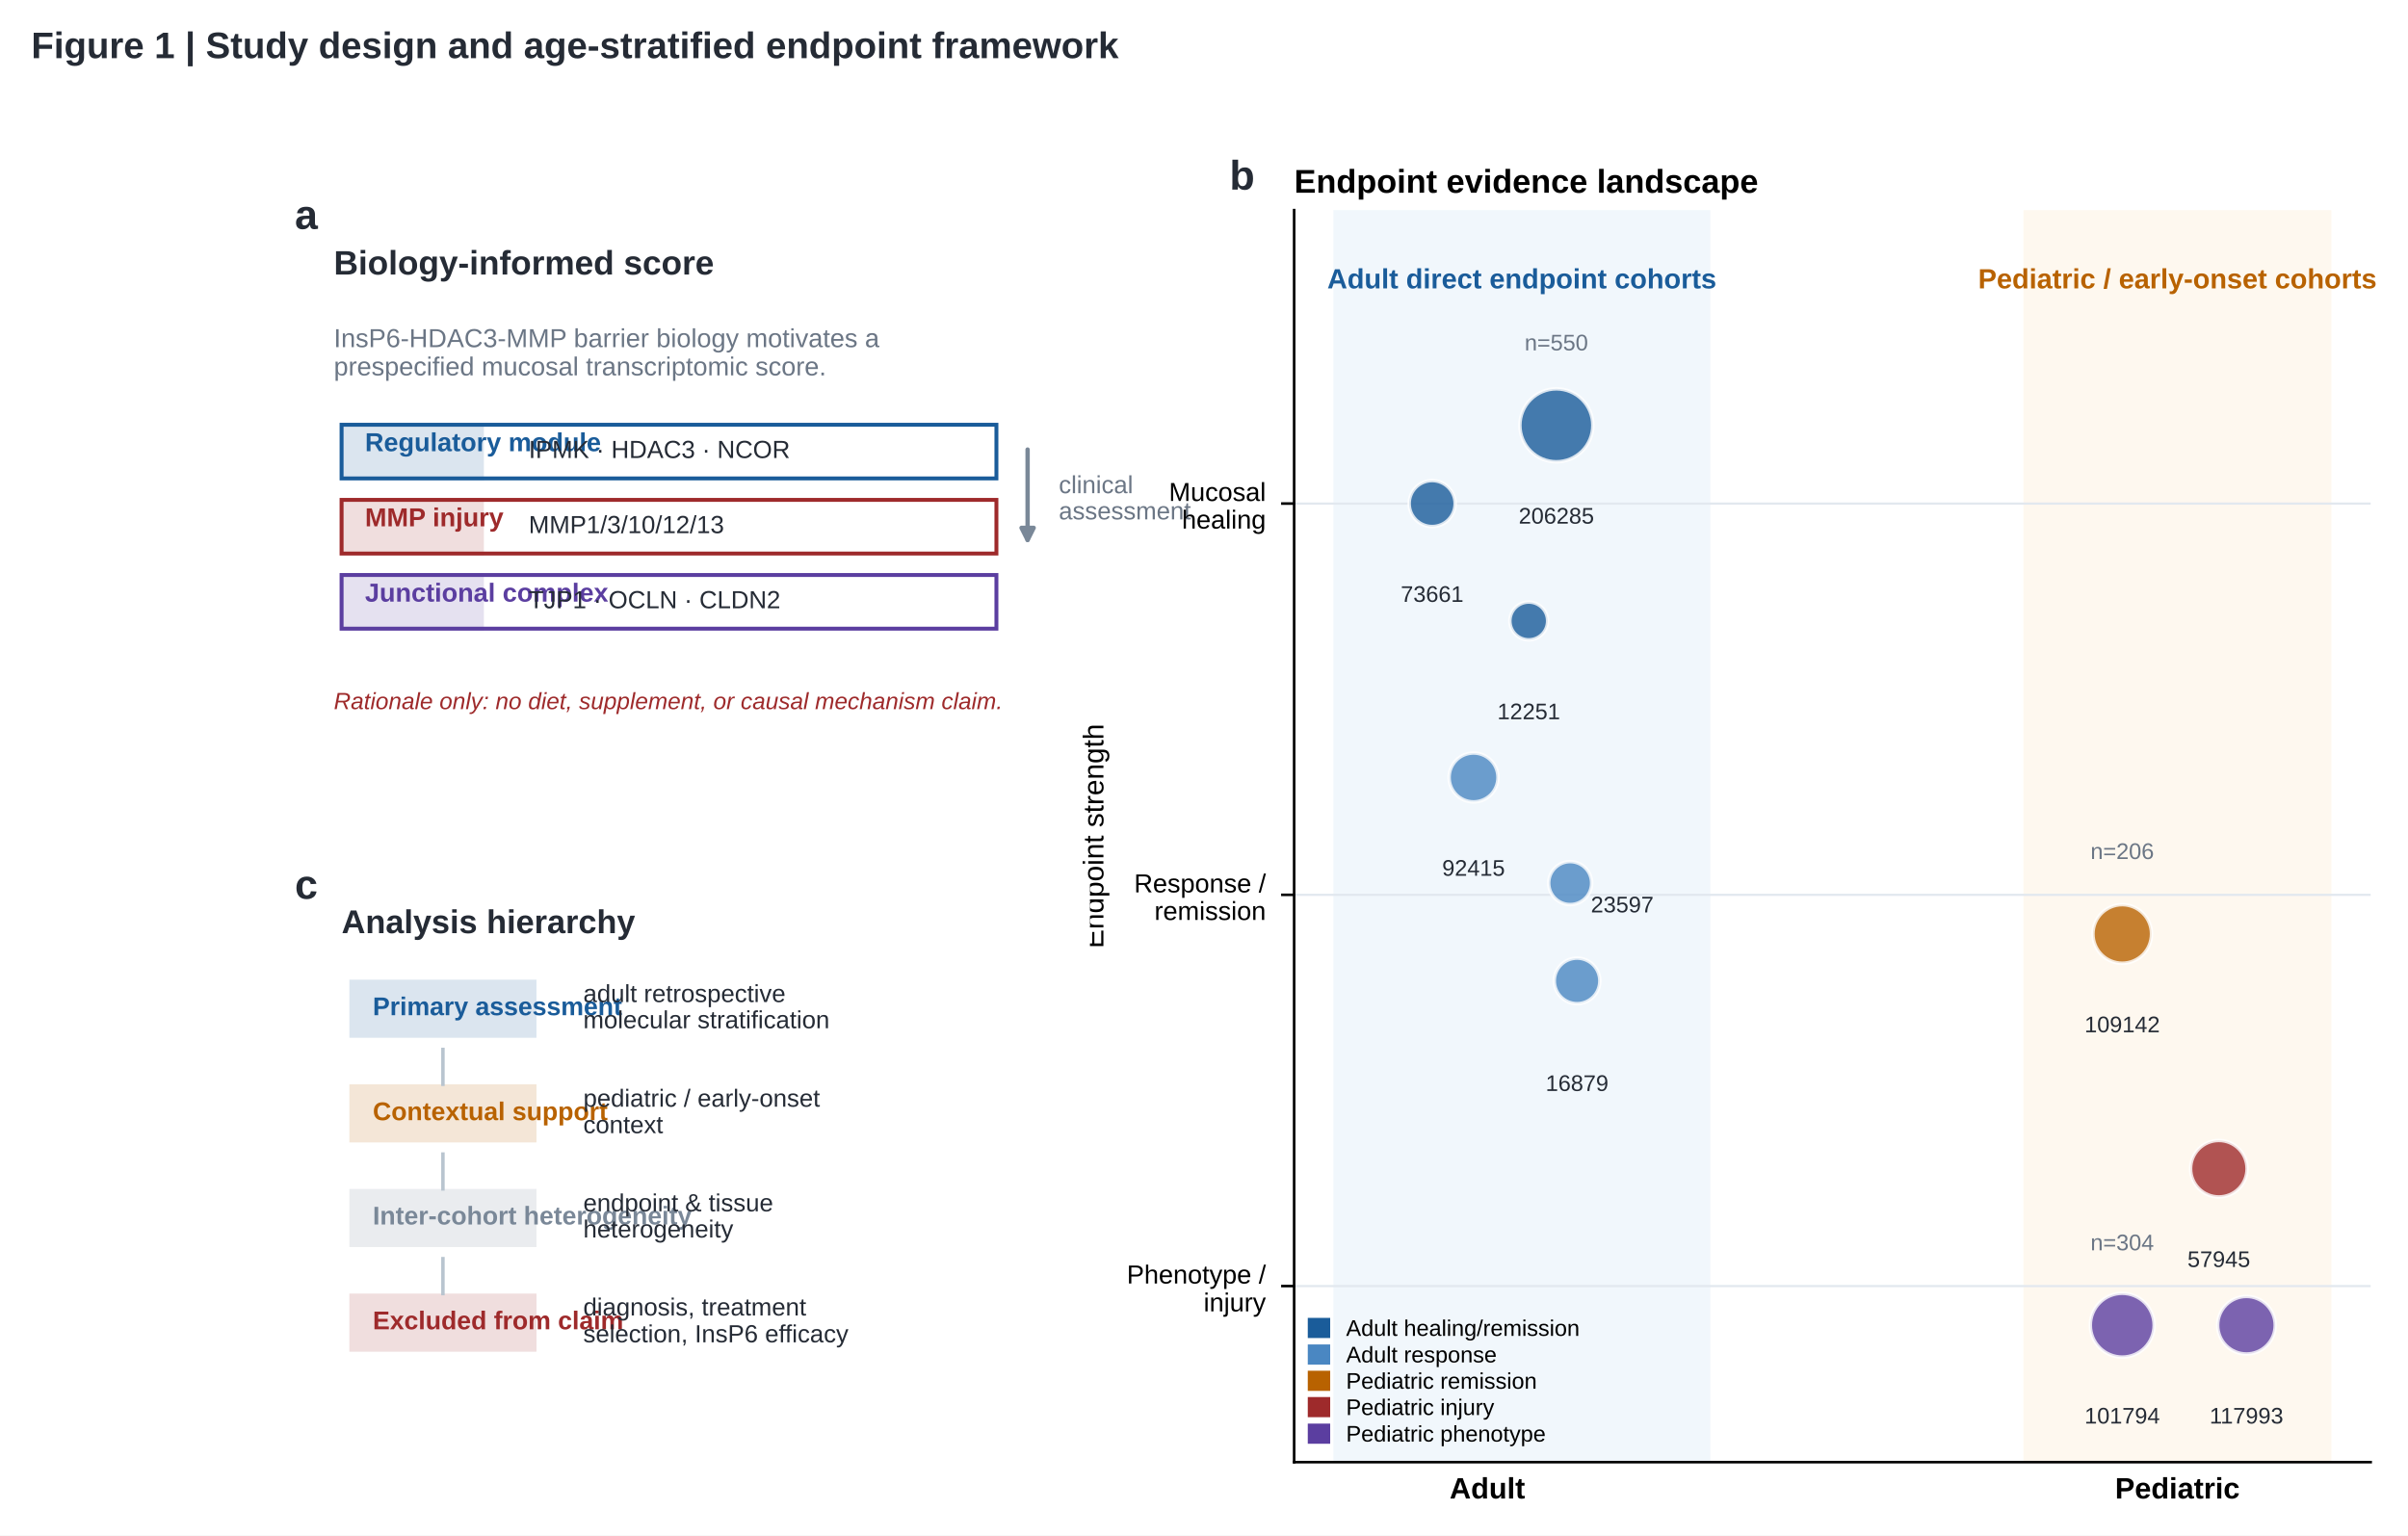
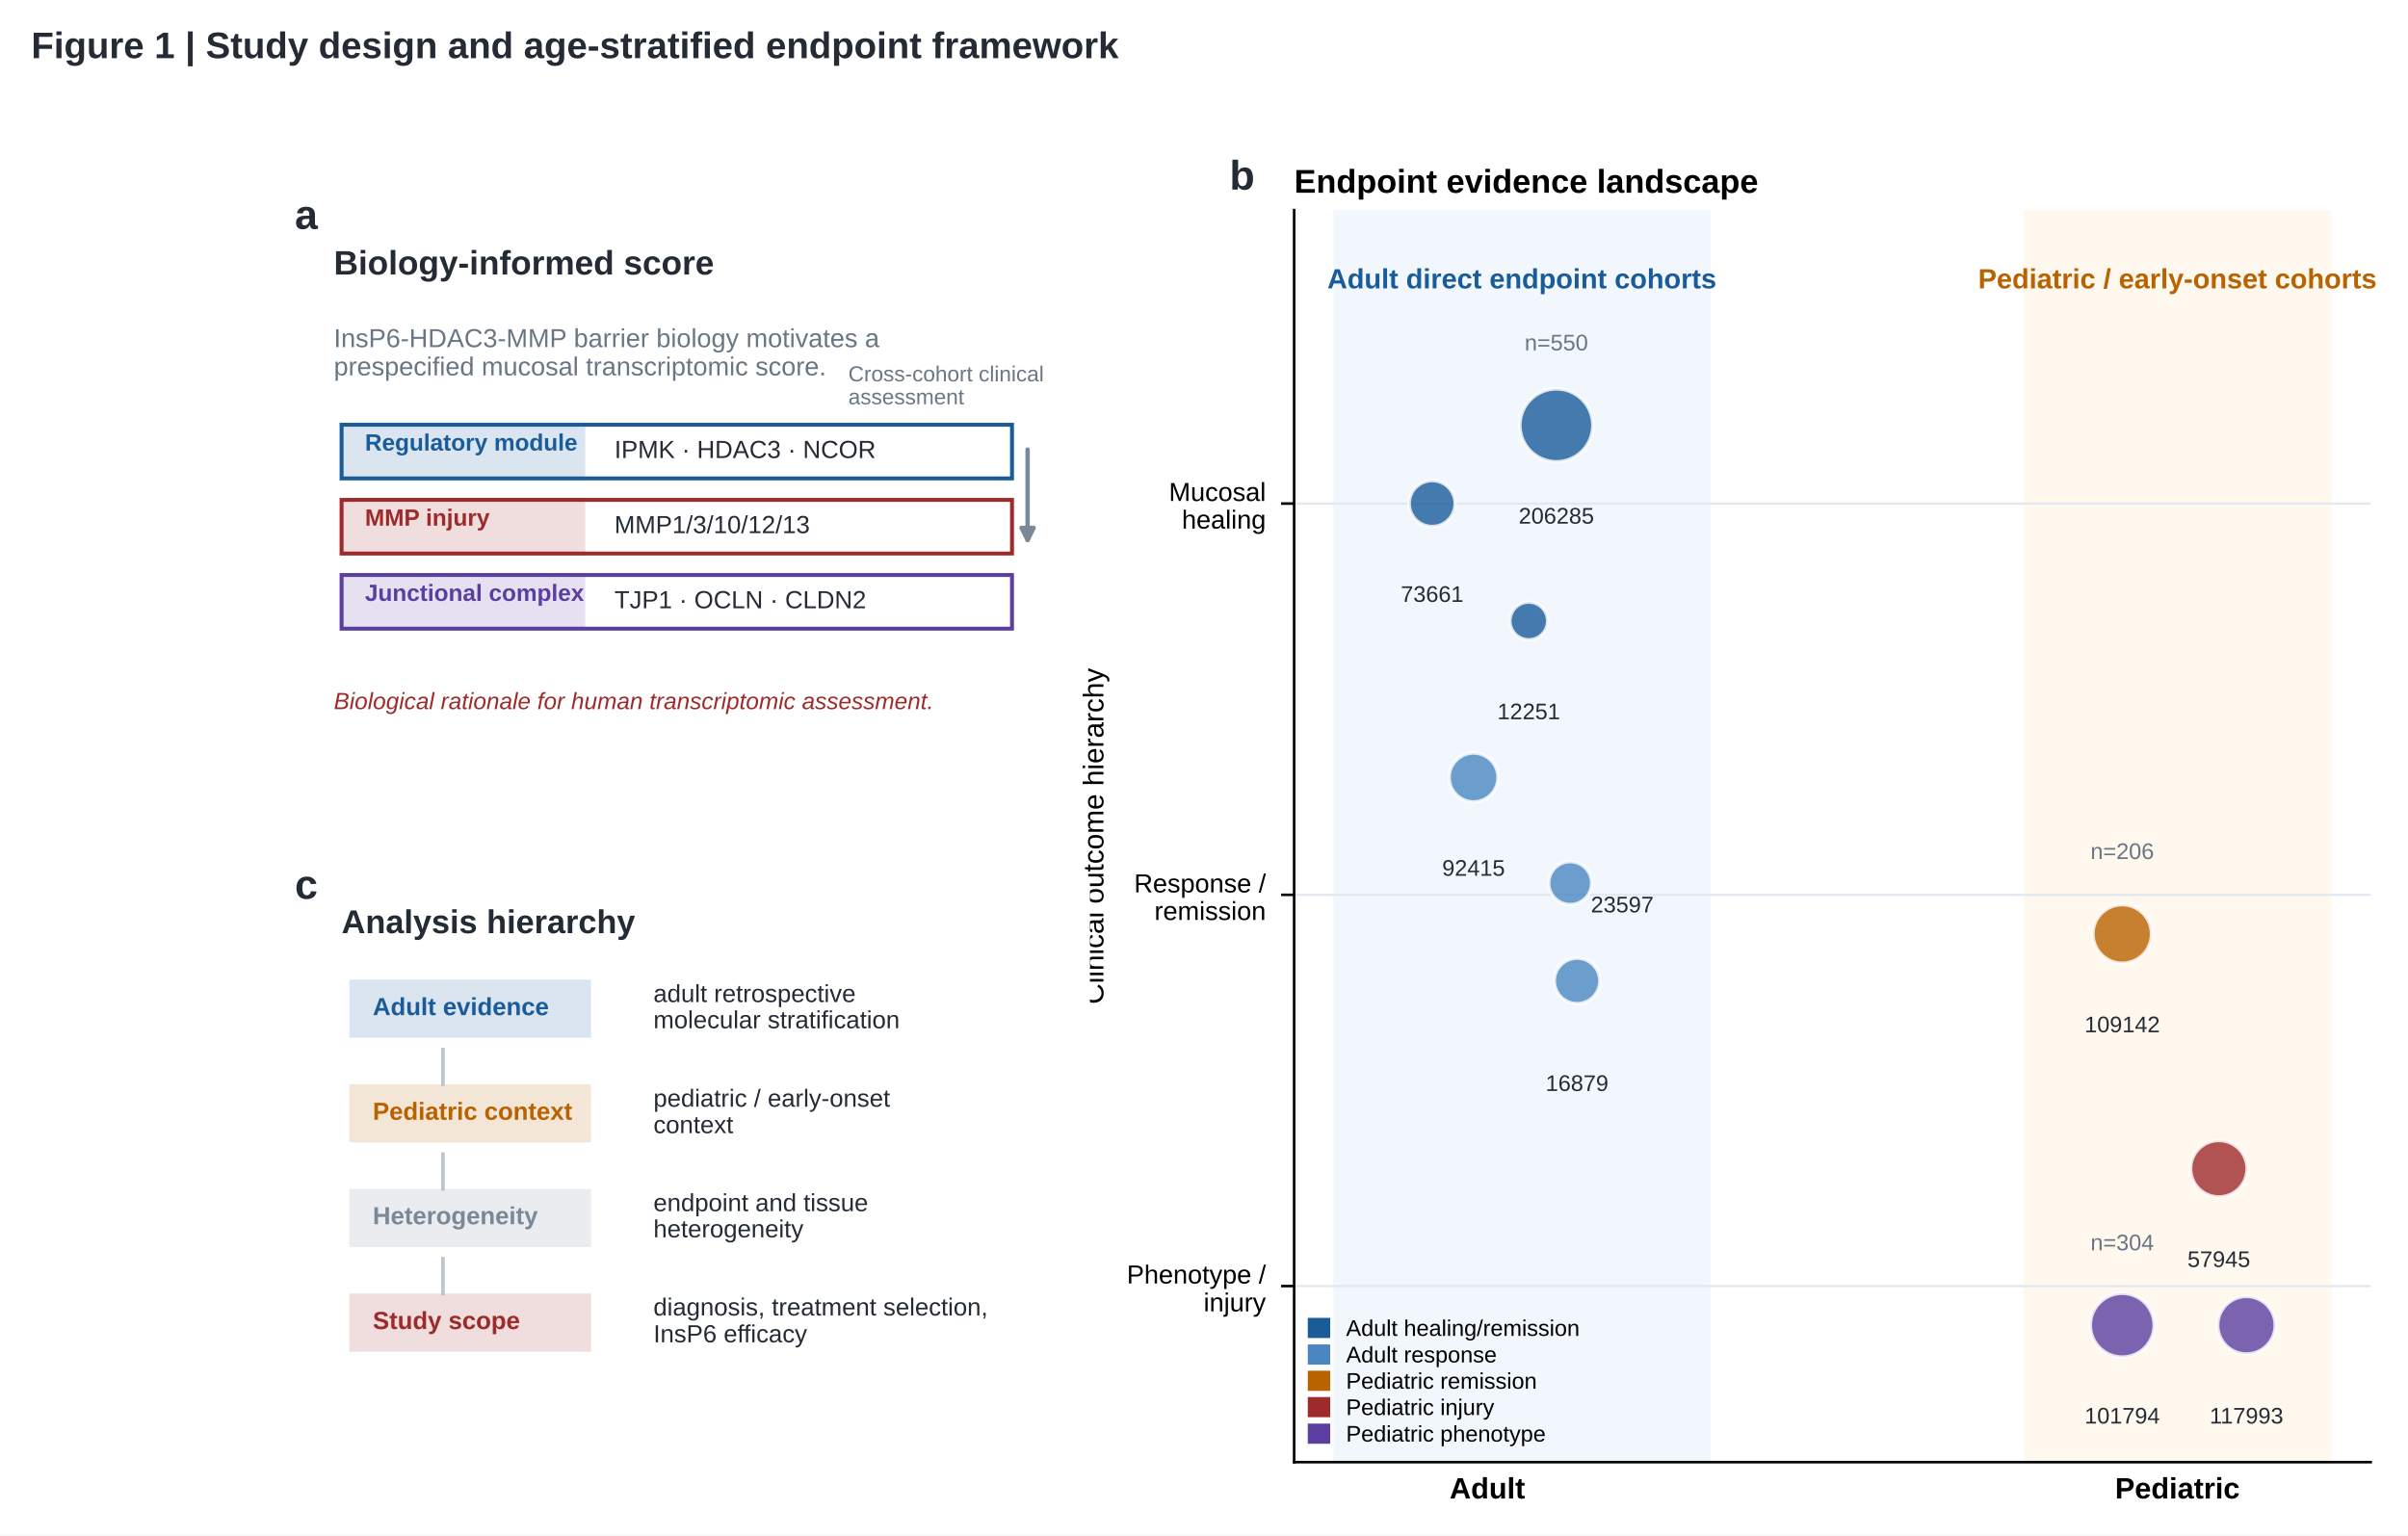
<svg xmlns="http://www.w3.org/2000/svg" xmlns:xlink="http://www.w3.org/1999/xlink" width="554.355pt" height="353.581pt" viewBox="0 0 554.355 353.581" version="1.1">
  <defs>
    <style type="text/css">*{stroke-linejoin: round; stroke-linecap: butt}</style>
  </defs>
  <g id="figure_1">
    <g id="patch_1">
      <path d="M 0 353.581  L 554.355 353.581  L 554.355 0  L 0 0  z " style="fill: #ffffff" />
    </g>
    <g id="axes_1">
      <g id="patch_2">
        <path d="M 71.46 171.936  L 250.925 171.936  L 250.925 48.384  L 71.46 48.384  z " style="fill: #ffffff" />
      </g>
      <g id="patch_3">
-         <path d="M 78.639 110.16  L 229.389 110.16  L 229.389 97.805  L 78.639 97.805  z " clip-path="url(#p0df3c6f7fd)" style="fill: #ffffff; stroke: #1a5c9a; stroke-width: 0.9; stroke-linejoin: miter" />
+         <path d="M 78.639 110.16  L 232.978 110.16  L 232.978 97.805  L 78.639 97.805  z " clip-path="url(#p1166ed9ee4)" style="fill: #ffffff; stroke: #1a5c9a; stroke-width: 0.9; stroke-linejoin: miter" />
      </g>
      <g id="patch_4">
-         <path d="M 78.639 110.16  L 110.942 110.16  L 110.942 97.805  L 78.639 97.805  z " clip-path="url(#p0df3c6f7fd)" style="fill: #1a5c9a; opacity: 0.16; stroke: #1a5c9a; stroke-width: 0.9; stroke-linejoin: miter" />
+         <path d="M 78.639 110.16  L 134.273 110.16  L 134.273 97.805  L 78.639 97.805  z " clip-path="url(#p1166ed9ee4)" style="fill: #1a5c9a; opacity: 0.16; stroke: #1a5c9a; stroke-width: 0.9; stroke-linejoin: miter" />
      </g>
      <g id="patch_5">
-         <path d="M 78.639 127.457  L 229.389 127.457  L 229.389 115.102  L 78.639 115.102  z " clip-path="url(#p0df3c6f7fd)" style="fill: #ffffff; stroke: #9e2a2b; stroke-width: 0.9; stroke-linejoin: miter" />
+         <path d="M 78.639 127.457  L 232.978 127.457  L 232.978 115.102  L 78.639 115.102  z " clip-path="url(#p1166ed9ee4)" style="fill: #ffffff; stroke: #9e2a2b; stroke-width: 0.9; stroke-linejoin: miter" />
      </g>
      <g id="patch_6">
-         <path d="M 78.639 127.457  L 110.942 127.457  L 110.942 115.102  L 78.639 115.102  z " clip-path="url(#p0df3c6f7fd)" style="fill: #9e2a2b; opacity: 0.16; stroke: #9e2a2b; stroke-width: 0.9; stroke-linejoin: miter" />
+         <path d="M 78.639 127.457  L 134.273 127.457  L 134.273 115.102  L 78.639 115.102  z " clip-path="url(#p1166ed9ee4)" style="fill: #9e2a2b; opacity: 0.16; stroke: #9e2a2b; stroke-width: 0.9; stroke-linejoin: miter" />
      </g>
      <g id="patch_7">
-         <path d="M 78.639 144.755  L 229.389 144.755  L 229.389 132.399  L 78.639 132.399  z " clip-path="url(#p0df3c6f7fd)" style="fill: #ffffff; stroke: #5b3ea0; stroke-width: 0.9; stroke-linejoin: miter" />
+         <path d="M 78.639 144.755  L 232.978 144.755  L 232.978 132.399  L 78.639 132.399  z " clip-path="url(#p1166ed9ee4)" style="fill: #ffffff; stroke: #5b3ea0; stroke-width: 0.9; stroke-linejoin: miter" />
      </g>
      <g id="patch_8">
-         <path d="M 78.639 144.755  L 110.942 144.755  L 110.942 132.399  L 78.639 132.399  z " clip-path="url(#p0df3c6f7fd)" style="fill: #5b3ea0; opacity: 0.16; stroke: #5b3ea0; stroke-width: 0.9; stroke-linejoin: miter" />
+         <path d="M 78.639 144.755  L 134.273 144.755  L 134.273 132.399  L 78.639 132.399  z " clip-path="url(#p1166ed9ee4)" style="fill: #5b3ea0; opacity: 0.16; stroke: #5b3ea0; stroke-width: 0.9; stroke-linejoin: miter" />
      </g>
      <g id="matplotlib.axis_1" />
      <g id="matplotlib.axis_2" />
      <g id="text_1">
        <text style="fill: #252b35; font: 700 9.5px 'Arial', 'Helvetica', 'DejaVu Sans', sans-serif; text-anchor: start" x="67.871" y="52.713" transform="rotate(-0 67.8707 52.71288)">a</text>
      </g>
      <g id="text_2">
        <text style="fill: #252b35; font: 700 7.8px 'Arial', 'Helvetica', 'DejaVu Sans', sans-serif; text-anchor: start" x="76.844" y="63.21" transform="rotate(-0 76.84395 63.21024)">Biology-informed score</text>
      </g>
      <g id="text_3">
        <text style="fill: #6b7685; font: 6px 'Arial', 'Helvetica', 'DejaVu Sans', sans-serif" transform="translate(76.84395 79.93325)">InsP6-HDAC3-MMP barrier biology motivates a</text>
        <text style="fill: #6b7685; font: 6px 'Arial', 'Helvetica', 'DejaVu Sans', sans-serif" transform="translate(76.84395 86.43744)">prespecified mucosal transcriptomic score.</text>
      </g>
      <g id="text_4">
-         <text style="fill: #1a5c9a; font: 700 6px 'Arial', 'Helvetica', 'DejaVu Sans', sans-serif; text-anchor: start" x="84.023" y="103.892" transform="rotate(-0 84.02254 103.8922)">Regulatory module</text>
+         <text style="fill: #1a5c9a; font: 700 5.4px 'Arial', 'Helvetica', 'DejaVu Sans', sans-serif; text-anchor: start" x="84.023" y="103.741" transform="rotate(-0 84.02254 103.7406)">Regulatory module</text>
      </g>
      <g id="text_5">
-         <text style="fill: #252b35; font: 5.7px 'Arial', 'Helvetica', 'DejaVu Sans', sans-serif; text-anchor: start" x="121.71" y="105.456" transform="rotate(-0 121.7102 105.4559)">IPMK · HDAC3 · NCOR</text>
+         <text style="fill: #252b35; font: 5.7px 'Arial', 'Helvetica', 'DejaVu Sans', sans-serif; text-anchor: start" x="141.451" y="105.456" transform="rotate(-0 141.4513 105.4559)">IPMK · HDAC3 · NCOR</text>
      </g>
      <g id="text_6">
-         <text style="fill: #9e2a2b; font: 700 6px 'Arial', 'Helvetica', 'DejaVu Sans', sans-serif; text-anchor: start" x="84.023" y="121.189" transform="rotate(-0 84.02254 121.1894)">MMP injury</text>
+         <text style="fill: #9e2a2b; font: 700 5.4px 'Arial', 'Helvetica', 'DejaVu Sans', sans-serif; text-anchor: start" x="84.023" y="121.038" transform="rotate(-0 84.02254 121.0378)">MMP injury</text>
      </g>
      <g id="text_7">
-         <text style="fill: #252b35; font: 5.7px 'Arial', 'Helvetica', 'DejaVu Sans', sans-serif; text-anchor: start" x="121.71" y="122.753" transform="rotate(-0 121.7102 122.7532)">MMP1/3/10/12/13</text>
+         <text style="fill: #252b35; font: 5.7px 'Arial', 'Helvetica', 'DejaVu Sans', sans-serif; text-anchor: start" x="141.451" y="122.753" transform="rotate(-0 141.4513 122.7532)">MMP1/3/10/12/13</text>
      </g>
      <g id="text_8">
-         <text style="fill: #5b3ea0; font: 700 6px 'Arial', 'Helvetica', 'DejaVu Sans', sans-serif; text-anchor: start" x="84.023" y="138.526" transform="rotate(-0 84.02254 138.5261)">Junctional complex</text>
+         <text style="fill: #5b3ea0; font: 700 5.4px 'Arial', 'Helvetica', 'DejaVu Sans', sans-serif; text-anchor: start" x="84.023" y="138.371" transform="rotate(-0 84.02254 138.3706)">Junctional complex</text>
      </g>
      <g id="text_9">
-         <text style="fill: #252b35; font: 5.7px 'Arial', 'Helvetica', 'DejaVu Sans', sans-serif; text-anchor: start" x="121.71" y="140.05" transform="rotate(-0 121.7102 140.0505)">TJP1 · OCLN · CLDN2</text>
+         <text style="fill: #252b35; font: 5.7px 'Arial', 'Helvetica', 'DejaVu Sans', sans-serif; text-anchor: start" x="141.451" y="140.05" transform="rotate(-0 141.4513 140.0505)">TJP1 · OCLN · CLDN2</text>
      </g>
      <g id="patch_9">
        <path d="M 236.568 103.51  Q 236.568 114.482 236.568 124.337  " style="fill: none; stroke: #7a8898; stroke-linecap: round" />
        <path d="M 237.968 121.537  L 236.568 124.337  L 235.168 121.537  z " style="fill: #7a8898; stroke: #7a8898; stroke-linecap: round" />
      </g>
      <g id="text_10">
-         <text style="fill: #6b7685; font: 5.7px 'Arial', 'Helvetica', 'DejaVu Sans', sans-serif" transform="translate(243.7463 113.5612)">clinical</text>
-         <text style="fill: #6b7685; font: 5.7px 'Arial', 'Helvetica', 'DejaVu Sans', sans-serif" transform="translate(243.7463 119.59)">assessment</text>
+         <text style="fill: #6b7685; font: 5px 'Arial', 'Helvetica', 'DejaVu Sans', sans-serif" transform="translate(195.2908 87.80452)">Cross-cohort clinical</text>
+         <text style="fill: #6b7685; font: 5px 'Arial', 'Helvetica', 'DejaVu Sans', sans-serif" transform="translate(195.2908 93.09296)">assessment</text>
      </g>
      <g id="text_11">
-         <text style="fill: #9e2a2b; font: italic 5.4px 'Arial', 'Helvetica', 'DejaVu Sans', sans-serif; text-anchor: start" x="76.844" y="163.287" transform="rotate(-0 76.84395 163.2874)">Rationale only: no diet, supplement, or causal mechanism claim.</text>
+         <text style="fill: #9e2a2b; font: italic 5.4px 'Arial', 'Helvetica', 'DejaVu Sans', sans-serif; text-anchor: start" x="76.844" y="163.287" transform="rotate(-0 76.84395 163.2874)">Biological rationale for human transcriptomic assessment.</text>
      </g>
    </g>
    <g id="axes_2">
      <g id="patch_10">
        <path d="M 297.928 336.672  L 545.76 336.672  L 545.76 48.384  L 297.928 48.384  z " style="fill: #ffffff" />
      </g>
      <g id="patch_11">
-         <path d="M 307.46 336.672  L 393.248 336.672  L 393.248 48.384  L 307.46 48.384  z " clip-path="url(#pc24519c0f7)" style="fill: #d6e8f5; opacity: 0.35; stroke: #d6e8f5; stroke-linejoin: miter" />
+         <path d="M 307.46 336.672  L 393.248 336.672  L 393.248 48.384  L 307.46 48.384  z " clip-path="url(#p84a70a6a3a)" style="fill: #d6e8f5; opacity: 0.35; stroke: #d6e8f5; stroke-linejoin: miter" />
      </g>
      <g id="patch_12">
-         <path d="M 466.327 336.672  L 536.228 336.672  L 536.228 48.384  L 466.327 48.384  z " clip-path="url(#pc24519c0f7)" style="fill: #fdebd0; opacity: 0.35; stroke: #fdebd0; stroke-linejoin: miter" />
+         <path d="M 466.327 336.672  L 536.228 336.672  L 536.228 48.384  L 466.327 48.384  z " clip-path="url(#p84a70a6a3a)" style="fill: #fdebd0; opacity: 0.35; stroke: #fdebd0; stroke-linejoin: miter" />
      </g>
      <g id="matplotlib.axis_3">
        <g id="xtick_1">
          <g id="line2d_1" />
          <g id="text_12">
            <text style="font: 700 6.8px 'Arial', 'Helvetica', 'DejaVu Sans', sans-serif; text-anchor: middle" x="342.41" y="345.039" transform="rotate(-0 342.4103 345.0393)">Adult</text>
          </g>
        </g>
        <g id="xtick_2">
          <g id="line2d_2" />
          <g id="text_13">
            <text style="font: 700 6.8px 'Arial', 'Helvetica', 'DejaVu Sans', sans-serif; text-anchor: middle" x="501.277" y="345.039" transform="rotate(-0 501.2773 345.0393)">Pediatric</text>
          </g>
        </g>
      </g>
      <g id="matplotlib.axis_4">
        <g id="ytick_1">
          <g id="line2d_3">
-             <path d="M 297.928 296.132  L 545.76 296.132  " clip-path="url(#pc24519c0f7)" style="fill: none; stroke: #e2e8ef; stroke-width: 0.5; stroke-linecap: square" />
+             <path d="M 297.928 296.132  L 545.76 296.132  " clip-path="url(#p84a70a6a3a)" style="fill: none; stroke: #e2e8ef; stroke-width: 0.5; stroke-linecap: square" />
          </g>
          <g id="line2d_4">
            <defs>
-               <path id="ma879976b1b" d="M 0 0  L -3 0  " style="stroke: #000000; stroke-width: 0.6" />
+               <path id="me5a9c2be45" d="M 0 0  L -3 0  " style="stroke: #000000; stroke-width: 0.6" />
            </defs>
            <g>
-               <use xlink:href="#ma879976b1b" x="297.928" y="296.132" style="stroke: #000000; stroke-width: 0.6" />
+               <use xlink:href="#me5a9c2be45" x="297.928" y="296.132" style="stroke: #000000; stroke-width: 0.6" />
            </g>
          </g>
          <g id="text_14">
            <text style="font: 6px 'Arial', 'Helvetica', 'DejaVu Sans', sans-serif" transform="translate(259.4054 295.5367)">Phenotype /</text>
            <text style="font: 6px 'Arial', 'Helvetica', 'DejaVu Sans', sans-serif" transform="translate(277.0904 301.9531)">injury</text>
          </g>
        </g>
        <g id="ytick_2">
          <g id="line2d_5">
-             <path d="M 297.928 206.042  L 545.76 206.042  " clip-path="url(#pc24519c0f7)" style="fill: none; stroke: #e2e8ef; stroke-width: 0.5; stroke-linecap: square" />
+             <path d="M 297.928 206.042  L 545.76 206.042  " clip-path="url(#p84a70a6a3a)" style="fill: none; stroke: #e2e8ef; stroke-width: 0.5; stroke-linecap: square" />
          </g>
          <g id="line2d_6">
            <g>
-               <use xlink:href="#ma879976b1b" x="297.928" y="206.042" style="stroke: #000000; stroke-width: 0.6" />
+               <use xlink:href="#me5a9c2be45" x="297.928" y="206.042" style="stroke: #000000; stroke-width: 0.6" />
            </g>
          </g>
          <g id="text_15">
            <text style="font: 6px 'Arial', 'Helvetica', 'DejaVu Sans', sans-serif" transform="translate(261.0779 205.4818)">Response /</text>
            <text style="font: 6px 'Arial', 'Helvetica', 'DejaVu Sans', sans-serif" transform="translate(265.756 211.8279)">remission</text>
          </g>
        </g>
        <g id="ytick_3">
          <g id="line2d_7">
-             <path d="M 297.928 115.951  L 545.76 115.951  " clip-path="url(#pc24519c0f7)" style="fill: none; stroke: #e2e8ef; stroke-width: 0.5; stroke-linecap: square" />
+             <path d="M 297.928 115.951  L 545.76 115.951  " clip-path="url(#p84a70a6a3a)" style="fill: none; stroke: #e2e8ef; stroke-width: 0.5; stroke-linecap: square" />
          </g>
          <g id="line2d_8">
            <g>
-               <use xlink:href="#ma879976b1b" x="297.928" y="115.951" style="stroke: #000000; stroke-width: 0.6" />
+               <use xlink:href="#me5a9c2be45" x="297.928" y="115.951" style="stroke: #000000; stroke-width: 0.6" />
            </g>
          </g>
          <g id="text_16">
            <text style="font: 6px 'Arial', 'Helvetica', 'DejaVu Sans', sans-serif" transform="translate(269.0869 115.3552)">Mucosal</text>
            <text style="font: 6px 'Arial', 'Helvetica', 'DejaVu Sans', sans-serif" transform="translate(272.0785 121.7014)">healing</text>
          </g>
        </g>
        <g id="text_17">
-           <text style="font: 6.6px 'Arial', 'Helvetica', 'DejaVu Sans', sans-serif; text-anchor: middle" x="254.016" y="192.528" transform="rotate(-90 254.0163 192.528)">Endpoint strength</text>
+           <text style="font: 6.6px 'Arial', 'Helvetica', 'DejaVu Sans', sans-serif; text-anchor: middle" x="254.016" y="192.528" transform="rotate(-90 254.0163 192.528)">Clinical outcome hierarchy</text>
        </g>
      </g>
      <g id="patch_13">
        <path d="M 297.928 336.672  L 297.928 48.384  " style="fill: none; stroke: #000000; stroke-width: 0.6; stroke-linejoin: miter; stroke-linecap: square" />
      </g>
      <g id="patch_14">
        <path d="M 297.928 336.672  L 545.76 336.672  " style="fill: none; stroke: #000000; stroke-width: 0.6; stroke-linejoin: miter; stroke-linecap: square" />
      </g>
      <g id="text_18">
        <text style="fill: #252b35; font: 700 9.5px 'Arial', 'Helvetica', 'DejaVu Sans', sans-serif; text-anchor: start" x="283.058" y="43.652" transform="rotate(-0 283.0576 43.6524)">b</text>
      </g>
      <g id="text_19">
        <text style="fill: #1a5c9a; font: 700 6.4px 'Arial', 'Helvetica', 'DejaVu Sans', sans-serif; text-anchor: middle" x="350.354" y="66.402" transform="rotate(-0 350.3537 66.402)">Adult direct endpoint cohorts</text>
      </g>
      <g id="text_20">
        <text style="fill: #b86200; font: 700 6.4px 'Arial', 'Helvetica', 'DejaVu Sans', sans-serif; text-anchor: middle" x="501.277" y="66.402" transform="rotate(-0 501.2773 66.402)">Pediatric / early-onset cohorts</text>
      </g>
      <g id="text_21">
        <text style="fill: #252b35; font: 5.2px 'Arial', 'Helvetica', 'DejaVu Sans', sans-serif; text-anchor: middle" x="329.701" y="138.592" transform="rotate(-0 329.701 138.5925)">73661</text>
      </g>
      <g id="text_22">
        <text style="fill: #252b35; font: 5.2px 'Arial', 'Helvetica', 'DejaVu Sans', sans-serif; text-anchor: middle" x="351.942" y="165.619" transform="rotate(-0 351.9423 165.6195)">12251</text>
      </g>
      <g id="text_23">
        <text style="fill: #252b35; font: 5.2px 'Arial', 'Helvetica', 'DejaVu Sans', sans-serif; text-anchor: middle" x="339.233" y="201.655" transform="rotate(-0 339.233 201.6555)">92415</text>
      </g>
      <g id="text_24">
        <text style="fill: #252b35; font: 5.2px 'Arial', 'Helvetica', 'DejaVu Sans', sans-serif; text-anchor: middle" x="358.297" y="120.574" transform="rotate(-0 358.297 120.5745)">206285</text>
      </g>
      <g id="text_25">
        <text style="fill: #6b7685; font: 5.2px 'Arial', 'Helvetica', 'DejaVu Sans', sans-serif; text-anchor: middle" x="358.297" y="80.684" transform="rotate(-0 358.297 80.6838)">n=550</text>
      </g>
      <g id="text_26">
        <text style="fill: #252b35; font: 5.2px 'Arial', 'Helvetica', 'DejaVu Sans', sans-serif; text-anchor: start" x="366.24" y="210.088" transform="rotate(-0 366.2404 210.0885)">23597</text>
      </g>
      <g id="text_27">
        <text style="fill: #252b35; font: 5.2px 'Arial', 'Helvetica', 'DejaVu Sans', sans-serif; text-anchor: middle" x="363.063" y="251.205" transform="rotate(-0 363.063 251.205)">16879</text>
      </g>
      <g id="text_28">
        <text style="fill: #252b35; font: 5.2px 'Arial', 'Helvetica', 'DejaVu Sans', sans-serif; text-anchor: middle" x="488.568" y="237.691" transform="rotate(-0 488.5679 237.6915)">109142</text>
      </g>
      <g id="text_29">
        <text style="fill: #6b7685; font: 5.2px 'Arial', 'Helvetica', 'DejaVu Sans', sans-serif; text-anchor: middle" x="488.568" y="197.801" transform="rotate(-0 488.5679 197.8008)">n=206</text>
      </g>
      <g id="text_30">
        <text style="fill: #252b35; font: 5.2px 'Arial', 'Helvetica', 'DejaVu Sans', sans-serif; text-anchor: middle" x="510.809" y="291.745" transform="rotate(-0 510.8093 291.7455)">57945</text>
      </g>
      <g id="text_31">
        <text style="fill: #252b35; font: 5.2px 'Arial', 'Helvetica', 'DejaVu Sans', sans-serif; text-anchor: middle" x="488.568" y="327.781" transform="rotate(-0 488.5679 327.7815)">101794</text>
      </g>
      <g id="text_32">
        <text style="fill: #6b7685; font: 5.2px 'Arial', 'Helvetica', 'DejaVu Sans', sans-serif; text-anchor: middle" x="488.568" y="287.891" transform="rotate(-0 488.5679 287.8908)">n=304</text>
      </g>
      <g id="text_33">
        <text style="fill: #252b35; font: 5.2px 'Arial', 'Helvetica', 'DejaVu Sans', sans-serif; text-anchor: middle" x="517.164" y="327.781" transform="rotate(-0 517.1639 327.7815)">117993</text>
      </g>
      <g id="text_34">
        <text style="font: 700 7.6px 'Arial', 'Helvetica', 'DejaVu Sans', sans-serif; text-anchor: start" x="297.928" y="44.384" transform="rotate(-0 297.9276 44.384)">Endpoint evidence landscape</text>
      </g>
      <g id="PathCollection_1">
        <defs>
-           <path id="m8168754334" d="M 0 5.292  C 1.403 5.292 2.749 4.734 3.742 3.742  C 4.734 2.749 5.292 1.403 5.292 0  C 5.292 -1.403 4.734 -2.749 3.742 -3.742  C 2.749 -4.734 1.403 -5.292 0 -5.292  C -1.403 -5.292 -2.749 -4.734 -3.742 -3.742  C -4.734 -2.749 -5.292 -1.403 -5.292 0  C -5.292 1.403 -4.734 2.749 -3.742 3.742  C -2.749 4.734 -1.403 5.292 0 5.292  z " style="stroke: #ffffff; stroke-opacity: 0.8; stroke-width: 0.8" />
-         </defs>
-         <g clip-path="url(#pc24519c0f7)">
-           <use xlink:href="#m8168754334" x="329.701" y="115.951" style="fill: #1a5c9a; fill-opacity: 0.8; stroke: #ffffff; stroke-opacity: 0.8; stroke-width: 0.8" />
+           <path id="mf827936e36" d="M 0 5.292  C 1.403 5.292 2.749 4.734 3.742 3.742  C 4.734 2.749 5.292 1.403 5.292 0  C 5.292 -1.403 4.734 -2.749 3.742 -3.742  C 2.749 -4.734 1.403 -5.292 0 -5.292  C -1.403 -5.292 -2.749 -4.734 -3.742 -3.742  C -4.734 -2.749 -5.292 -1.403 -5.292 0  C -5.292 1.403 -4.734 2.749 -3.742 3.742  C -2.749 4.734 -1.403 5.292 0 5.292  z " style="stroke: #ffffff; stroke-opacity: 0.8; stroke-width: 0.8" />
+         </defs>
+         <g clip-path="url(#p84a70a6a3a)">
+           <use xlink:href="#mf827936e36" x="329.701" y="115.951" style="fill: #1a5c9a; fill-opacity: 0.8; stroke: #ffffff; stroke-opacity: 0.8; stroke-width: 0.8" />
        </g>
      </g>
      <g id="PathCollection_2">
        <defs>
-           <path id="maa71a6f88c" d="M 0 4.347  C 1.153 4.347 2.259 3.889 3.074 3.074  C 3.889 2.259 4.347 1.153 4.347 0  C 4.347 -1.153 3.889 -2.259 3.074 -3.074  C 2.259 -3.889 1.153 -4.347 0 -4.347  C -1.153 -4.347 -2.259 -3.889 -3.074 -3.074  C -3.889 -2.259 -4.347 -1.153 -4.347 0  C -4.347 1.153 -3.889 2.259 -3.074 3.074  C -2.259 3.889 -1.153 4.347 0 4.347  z " style="stroke: #ffffff; stroke-opacity: 0.8; stroke-width: 0.8" />
-         </defs>
-         <g clip-path="url(#pc24519c0f7)">
-           <use xlink:href="#maa71a6f88c" x="351.942" y="142.978" style="fill: #1a5c9a; fill-opacity: 0.8; stroke: #ffffff; stroke-opacity: 0.8; stroke-width: 0.8" />
+           <path id="mbc21452a1e" d="M 0 4.347  C 1.153 4.347 2.259 3.889 3.074 3.074  C 3.889 2.259 4.347 1.153 4.347 0  C 4.347 -1.153 3.889 -2.259 3.074 -3.074  C 2.259 -3.889 1.153 -4.347 0 -4.347  C -1.153 -4.347 -2.259 -3.889 -3.074 -3.074  C -3.889 -2.259 -4.347 -1.153 -4.347 0  C -4.347 1.153 -3.889 2.259 -3.074 3.074  C -2.259 3.889 -1.153 4.347 0 4.347  z " style="stroke: #ffffff; stroke-opacity: 0.8; stroke-width: 0.8" />
+         </defs>
+         <g clip-path="url(#p84a70a6a3a)">
+           <use xlink:href="#mbc21452a1e" x="351.942" y="142.978" style="fill: #1a5c9a; fill-opacity: 0.8; stroke: #ffffff; stroke-opacity: 0.8; stroke-width: 0.8" />
        </g>
      </g>
      <g id="PathCollection_3">
        <defs>
-           <path id="m64ebd7e13a" d="M 0 5.626  C 1.492 5.626 2.923 5.033 3.978 3.978  C 5.033 2.923 5.626 1.492 5.626 0  C 5.626 -1.492 5.033 -2.923 3.978 -3.978  C 2.923 -5.033 1.492 -5.626 0 -5.626  C -1.492 -5.626 -2.923 -5.033 -3.978 -3.978  C -5.033 -2.923 -5.626 -1.492 -5.626 0  C -5.626 1.492 -5.033 2.923 -3.978 3.978  C -2.923 5.033 -1.492 5.626 0 5.626  z " style="stroke: #ffffff; stroke-opacity: 0.8; stroke-width: 0.8" />
-         </defs>
-         <g clip-path="url(#pc24519c0f7)">
-           <use xlink:href="#m64ebd7e13a" x="339.233" y="179.014" style="fill: #4a87c2; fill-opacity: 0.8; stroke: #ffffff; stroke-opacity: 0.8; stroke-width: 0.8" />
+           <path id="ma0d8e70dda" d="M 0 5.626  C 1.492 5.626 2.923 5.033 3.978 3.978  C 5.033 2.923 5.626 1.492 5.626 0  C 5.626 -1.492 5.033 -2.923 3.978 -3.978  C 2.923 -5.033 1.492 -5.626 0 -5.626  C -1.492 -5.626 -2.923 -5.033 -3.978 -3.978  C -5.033 -2.923 -5.626 -1.492 -5.626 0  C -5.626 1.492 -5.033 2.923 -3.978 3.978  C -2.923 5.033 -1.492 5.626 0 5.626  z " style="stroke: #ffffff; stroke-opacity: 0.8; stroke-width: 0.8" />
+         </defs>
+         <g clip-path="url(#p84a70a6a3a)">
+           <use xlink:href="#ma0d8e70dda" x="339.233" y="179.014" style="fill: #4a87c2; fill-opacity: 0.8; stroke: #ffffff; stroke-opacity: 0.8; stroke-width: 0.8" />
        </g>
      </g>
      <g id="PathCollection_4">
        <defs>
-           <path id="me9c7e88ad5" d="M 0 8.396  C 2.227 8.396 4.362 7.511 5.937 5.937  C 7.511 4.362 8.396 2.227 8.396 0  C 8.396 -2.227 7.511 -4.362 5.937 -5.937  C 4.362 -7.511 2.227 -8.396 0 -8.396  C -2.227 -8.396 -4.362 -7.511 -5.937 -5.937  C -7.511 -4.362 -8.396 -2.227 -8.396 0  C -8.396 2.227 -7.511 4.362 -5.937 5.937  C -4.362 7.511 -2.227 8.396 0 8.396  z " style="stroke: #ffffff; stroke-opacity: 0.8; stroke-width: 0.8" />
-         </defs>
-         <g clip-path="url(#pc24519c0f7)">
-           <use xlink:href="#me9c7e88ad5" x="358.297" y="97.933" style="fill: #1a5c9a; fill-opacity: 0.8; stroke: #ffffff; stroke-opacity: 0.8; stroke-width: 0.8" />
+           <path id="mcde79bb27a" d="M 0 8.396  C 2.227 8.396 4.362 7.511 5.937 5.937  C 7.511 4.362 8.396 2.227 8.396 0  C 8.396 -2.227 7.511 -4.362 5.937 -5.937  C 4.362 -7.511 2.227 -8.396 0 -8.396  C -2.227 -8.396 -4.362 -7.511 -5.937 -5.937  C -7.511 -4.362 -8.396 -2.227 -8.396 0  C -8.396 2.227 -7.511 4.362 -5.937 5.937  C -4.362 7.511 -2.227 8.396 0 8.396  z " style="stroke: #ffffff; stroke-opacity: 0.8; stroke-width: 0.8" />
+         </defs>
+         <g clip-path="url(#p84a70a6a3a)">
+           <use xlink:href="#mcde79bb27a" x="358.297" y="97.933" style="fill: #1a5c9a; fill-opacity: 0.8; stroke: #ffffff; stroke-opacity: 0.8; stroke-width: 0.8" />
        </g>
      </g>
      <g id="PathCollection_5">
        <defs>
-           <path id="mc8561665d5" d="M 0 4.944  C 1.311 4.944 2.569 4.423 3.496 3.496  C 4.423 2.569 4.944 1.311 4.944 0  C 4.944 -1.311 4.423 -2.569 3.496 -3.496  C 2.569 -4.423 1.311 -4.944 0 -4.944  C -1.311 -4.944 -2.569 -4.423 -3.496 -3.496  C -4.423 -2.569 -4.944 -1.311 -4.944 0  C -4.944 1.311 -4.423 2.569 -3.496 3.496  C -2.569 4.423 -1.311 4.944 0 4.944  z " style="stroke: #ffffff; stroke-opacity: 0.8; stroke-width: 0.8" />
-         </defs>
-         <g clip-path="url(#pc24519c0f7)">
-           <use xlink:href="#mc8561665d5" x="361.474" y="203.339" style="fill: #4a87c2; fill-opacity: 0.8; stroke: #ffffff; stroke-opacity: 0.8; stroke-width: 0.8" />
+           <path id="m74f5455003" d="M 0 4.944  C 1.311 4.944 2.569 4.423 3.496 3.496  C 4.423 2.569 4.944 1.311 4.944 0  C 4.944 -1.311 4.423 -2.569 3.496 -3.496  C 2.569 -4.423 1.311 -4.944 0 -4.944  C -1.311 -4.944 -2.569 -4.423 -3.496 -3.496  C -4.423 -2.569 -4.944 -1.311 -4.944 0  C -4.944 1.311 -4.423 2.569 -3.496 3.496  C -2.569 4.423 -1.311 4.944 0 4.944  z " style="stroke: #ffffff; stroke-opacity: 0.8; stroke-width: 0.8" />
+         </defs>
+         <g clip-path="url(#p84a70a6a3a)">
+           <use xlink:href="#m74f5455003" x="361.474" y="203.339" style="fill: #4a87c2; fill-opacity: 0.8; stroke: #ffffff; stroke-opacity: 0.8; stroke-width: 0.8" />
        </g>
      </g>
      <g id="PathCollection_6">
        <defs>
-           <path id="m5682ca2403" d="M 0 5.242  C 1.39 5.242 2.724 4.69 3.707 3.707  C 4.69 2.724 5.242 1.39 5.242 0  C 5.242 -1.39 4.69 -2.724 3.707 -3.707  C 2.724 -4.69 1.39 -5.242 0 -5.242  C -1.39 -5.242 -2.724 -4.69 -3.707 -3.707  C -4.69 -2.724 -5.242 -1.39 -5.242 0  C -5.242 1.39 -4.69 2.724 -3.707 3.707  C -2.724 4.69 -1.39 5.242 0 5.242  z " style="stroke: #ffffff; stroke-opacity: 0.8; stroke-width: 0.8" />
-         </defs>
-         <g clip-path="url(#pc24519c0f7)">
-           <use xlink:href="#m5682ca2403" x="363.063" y="225.861" style="fill: #4a87c2; fill-opacity: 0.8; stroke: #ffffff; stroke-opacity: 0.8; stroke-width: 0.8" />
+           <path id="m40775d8021" d="M 0 5.242  C 1.39 5.242 2.724 4.69 3.707 3.707  C 4.69 2.724 5.242 1.39 5.242 0  C 5.242 -1.39 4.69 -2.724 3.707 -3.707  C 2.724 -4.69 1.39 -5.242 0 -5.242  C -1.39 -5.242 -2.724 -4.69 -3.707 -3.707  C -4.69 -2.724 -5.242 -1.39 -5.242 0  C -5.242 1.39 -4.69 2.724 -3.707 3.707  C -2.724 4.69 -1.39 5.242 0 5.242  z " style="stroke: #ffffff; stroke-opacity: 0.8; stroke-width: 0.8" />
+         </defs>
+         <g clip-path="url(#p84a70a6a3a)">
+           <use xlink:href="#m40775d8021" x="363.063" y="225.861" style="fill: #4a87c2; fill-opacity: 0.8; stroke: #ffffff; stroke-opacity: 0.8; stroke-width: 0.8" />
        </g>
      </g>
      <g id="PathCollection_7">
        <defs>
-           <path id="m49ba3c1278" d="M 0 6.743  C 1.788 6.743 3.504 6.033 4.768 4.768  C 6.033 3.504 6.743 1.788 6.743 0  C 6.743 -1.788 6.033 -3.504 4.768 -4.768  C 3.504 -6.033 1.788 -6.743 0 -6.743  C -1.788 -6.743 -3.504 -6.033 -4.768 -4.768  C -6.033 -3.504 -6.743 -1.788 -6.743 0  C -6.743 1.788 -6.033 3.504 -4.768 4.768  C -3.504 6.033 -1.788 6.743 0 6.743  z " style="stroke: #ffffff; stroke-opacity: 0.8; stroke-width: 0.8" />
-         </defs>
-         <g clip-path="url(#pc24519c0f7)">
-           <use xlink:href="#m49ba3c1278" x="488.568" y="215.05" style="fill: #b86200; fill-opacity: 0.8; stroke: #ffffff; stroke-opacity: 0.8; stroke-width: 0.8" />
+           <path id="m915dd63ab9" d="M 0 6.743  C 1.788 6.743 3.504 6.033 4.768 4.768  C 6.033 3.504 6.743 1.788 6.743 0  C 6.743 -1.788 6.033 -3.504 4.768 -4.768  C 3.504 -6.033 1.788 -6.743 0 -6.743  C -1.788 -6.743 -3.504 -6.033 -4.768 -4.768  C -6.033 -3.504 -6.743 -1.788 -6.743 0  C -6.743 1.788 -6.033 3.504 -4.768 4.768  C -3.504 6.033 -1.788 6.743 0 6.743  z " style="stroke: #ffffff; stroke-opacity: 0.8; stroke-width: 0.8" />
+         </defs>
+         <g clip-path="url(#p84a70a6a3a)">
+           <use xlink:href="#m915dd63ab9" x="488.568" y="215.05" style="fill: #b86200; fill-opacity: 0.8; stroke: #ffffff; stroke-opacity: 0.8; stroke-width: 0.8" />
        </g>
      </g>
      <g id="PathCollection_8">
        <defs>
-           <path id="mf8205890c1" d="M 0 6.502  C 1.724 6.502 3.378 5.817 4.598 4.598  C 5.817 3.378 6.502 1.724 6.502 0  C 6.502 -1.724 5.817 -3.378 4.598 -4.598  C 3.378 -5.817 1.724 -6.502 0 -6.502  C -1.724 -6.502 -3.378 -5.817 -4.598 -4.598  C -5.817 -3.378 -6.502 -1.724 -6.502 0  C -6.502 1.724 -5.817 3.378 -4.598 4.598  C -3.378 5.817 -1.724 6.502 0 6.502  z " style="stroke: #ffffff; stroke-opacity: 0.8; stroke-width: 0.8" />
-         </defs>
-         <g clip-path="url(#pc24519c0f7)">
-           <use xlink:href="#mf8205890c1" x="510.809" y="269.104" style="fill: #9e2a2b; fill-opacity: 0.8; stroke: #ffffff; stroke-opacity: 0.8; stroke-width: 0.8" />
+           <path id="m5e1735fc88" d="M 0 6.502  C 1.724 6.502 3.378 5.817 4.598 4.598  C 5.817 3.378 6.502 1.724 6.502 0  C 6.502 -1.724 5.817 -3.378 4.598 -4.598  C 3.378 -5.817 1.724 -6.502 0 -6.502  C -1.724 -6.502 -3.378 -5.817 -4.598 -4.598  C -5.817 -3.378 -6.502 -1.724 -6.502 0  C -6.502 1.724 -5.817 3.378 -4.598 4.598  C -3.378 5.817 -1.724 6.502 0 6.502  z " style="stroke: #ffffff; stroke-opacity: 0.8; stroke-width: 0.8" />
+         </defs>
+         <g clip-path="url(#p84a70a6a3a)">
+           <use xlink:href="#m5e1735fc88" x="510.809" y="269.104" style="fill: #9e2a2b; fill-opacity: 0.8; stroke: #ffffff; stroke-opacity: 0.8; stroke-width: 0.8" />
        </g>
      </g>
      <g id="PathCollection_9">
        <defs>
-           <path id="mb0c08ac715" d="M 0 7.345  C 1.948 7.345 3.816 6.571 5.194 5.194  C 6.571 3.816 7.345 1.948 7.345 0  C 7.345 -1.948 6.571 -3.816 5.194 -5.194  C 3.816 -6.571 1.948 -7.345 0 -7.345  C -1.948 -7.345 -3.816 -6.571 -5.194 -5.194  C -6.571 -3.816 -7.345 -1.948 -7.345 0  C -7.345 1.948 -6.571 3.816 -5.194 5.194  C -3.816 6.571 -1.948 7.345 0 7.345  z " style="stroke: #ffffff; stroke-opacity: 0.8; stroke-width: 0.8" />
-         </defs>
-         <g clip-path="url(#pc24519c0f7)">
-           <use xlink:href="#mb0c08ac715" x="488.568" y="305.14" style="fill: #5b3ea0; fill-opacity: 0.8; stroke: #ffffff; stroke-opacity: 0.8; stroke-width: 0.8" />
+           <path id="m3720dc3c79" d="M 0 7.345  C 1.948 7.345 3.816 6.571 5.194 5.194  C 6.571 3.816 7.345 1.948 7.345 0  C 7.345 -1.948 6.571 -3.816 5.194 -5.194  C 3.816 -6.571 1.948 -7.345 0 -7.345  C -1.948 -7.345 -3.816 -6.571 -5.194 -5.194  C -6.571 -3.816 -7.345 -1.948 -7.345 0  C -7.345 1.948 -6.571 3.816 -5.194 5.194  C -3.816 6.571 -1.948 7.345 0 7.345  z " style="stroke: #ffffff; stroke-opacity: 0.8; stroke-width: 0.8" />
+         </defs>
+         <g clip-path="url(#p84a70a6a3a)">
+           <use xlink:href="#m3720dc3c79" x="488.568" y="305.14" style="fill: #5b3ea0; fill-opacity: 0.8; stroke: #ffffff; stroke-opacity: 0.8; stroke-width: 0.8" />
        </g>
      </g>
      <g id="PathCollection_10">
        <defs>
-           <path id="m2d5e2f0836" d="M 0 6.626  C 1.757 6.626 3.443 5.928 4.685 4.685  C 5.928 3.443 6.626 1.757 6.626 0  C 6.626 -1.757 5.928 -3.443 4.685 -4.685  C 3.443 -5.928 1.757 -6.626 0 -6.626  C -1.757 -6.626 -3.443 -5.928 -4.685 -4.685  C -5.928 -3.443 -6.626 -1.757 -6.626 0  C -6.626 1.757 -5.928 3.443 -4.685 4.685  C -3.443 5.928 -1.757 6.626 0 6.626  z " style="stroke: #ffffff; stroke-opacity: 0.8; stroke-width: 0.8" />
-         </defs>
-         <g clip-path="url(#pc24519c0f7)">
-           <use xlink:href="#m2d5e2f0836" x="517.164" y="305.14" style="fill: #5b3ea0; fill-opacity: 0.8; stroke: #ffffff; stroke-opacity: 0.8; stroke-width: 0.8" />
+           <path id="m84046251bb" d="M 0 6.626  C 1.757 6.626 3.443 5.928 4.685 4.685  C 5.928 3.443 6.626 1.757 6.626 0  C 6.626 -1.757 5.928 -3.443 4.685 -4.685  C 3.443 -5.928 1.757 -6.626 0 -6.626  C -1.757 -6.626 -3.443 -5.928 -4.685 -4.685  C -5.928 -3.443 -6.626 -1.757 -6.626 0  C -6.626 1.757 -5.928 3.443 -4.685 4.685  C -3.443 5.928 -1.757 6.626 0 6.626  z " style="stroke: #ffffff; stroke-opacity: 0.8; stroke-width: 0.8" />
+         </defs>
+         <g clip-path="url(#p84a70a6a3a)">
+           <use xlink:href="#m84046251bb" x="517.164" y="305.14" style="fill: #5b3ea0; fill-opacity: 0.8; stroke: #ffffff; stroke-opacity: 0.8; stroke-width: 0.8" />
        </g>
      </g>
      <g id="legend_1">
        <g id="patch_15">
          <path d="M 301.568 307.593  L 305.728 307.593  L 305.728 303.953  L 301.568 303.953  z " style="fill: #1a5c9a; stroke: #1a5c9a; stroke-linejoin: miter" />
        </g>
        <g id="text_35">
          <text style="font: 5.2px 'Arial', 'Helvetica', 'DejaVu Sans', sans-serif; text-anchor: start" x="309.888" y="307.593" transform="rotate(-0 309.8876 307.5934)">Adult healing/remission</text>
        </g>
        <g id="patch_16">
          <path d="M 301.568 313.71  L 305.728 313.71  L 305.728 310.07  L 301.568 310.07  z " style="fill: #4a87c2; stroke: #4a87c2; stroke-linejoin: miter" />
        </g>
        <g id="text_36">
          <text style="font: 5.2px 'Arial', 'Helvetica', 'DejaVu Sans', sans-serif; text-anchor: start" x="309.888" y="313.71" transform="rotate(-0 309.8876 313.7099)">Adult response</text>
        </g>
        <g id="patch_17">
          <path d="M 301.568 319.765  L 305.728 319.765  L 305.728 316.125  L 301.568 316.125  z " style="fill: #b86200; stroke: #b86200; stroke-linejoin: miter" />
        </g>
        <g id="text_37">
          <text style="font: 5.2px 'Arial', 'Helvetica', 'DejaVu Sans', sans-serif; text-anchor: start" x="309.888" y="319.765" transform="rotate(-0 309.8876 319.7655)">Pediatric remission</text>
        </g>
        <g id="patch_18">
          <path d="M 301.568 325.821  L 305.728 325.821  L 305.728 322.181  L 301.568 322.181  z " style="fill: #9e2a2b; stroke: #9e2a2b; stroke-linejoin: miter" />
        </g>
        <g id="text_38">
          <text style="font: 5.2px 'Arial', 'Helvetica', 'DejaVu Sans', sans-serif; text-anchor: start" x="309.888" y="325.821" transform="rotate(-0 309.8876 325.8211)">Pediatric injury</text>
        </g>
        <g id="patch_19">
          <path d="M 301.568 331.938  L 305.728 331.938  L 305.728 328.298  L 301.568 328.298  z " style="fill: #5b3ea0; stroke: #5b3ea0; stroke-linejoin: miter" />
        </g>
        <g id="text_39">
          <text style="font: 5.2px 'Arial', 'Helvetica', 'DejaVu Sans', sans-serif; text-anchor: start" x="309.888" y="331.938" transform="rotate(-0 309.8876 331.9376)">Pediatric phenotype</text>
        </g>
      </g>
    </g>
    <g id="axes_3">
      <g id="patch_20">
        <path d="M 71.46 336.672  L 250.925 336.672  L 250.925 202.824  L 71.46 202.824  z " style="fill: #ffffff" />
      </g>
      <g id="patch_21">
-         <path d="M 80.433 238.963  L 123.505 238.963  L 123.505 225.578  L 80.433 225.578  z " clip-path="url(#pc7d5e6dc27)" style="fill: #1a5c9a; opacity: 0.16" />
+         <path d="M 80.433 238.963  L 136.067 238.963  L 136.067 225.578  L 80.433 225.578  z " clip-path="url(#p111a9d6bde)" style="fill: #1a5c9a; opacity: 0.16" />
      </g>
      <g id="patch_22">
-         <path d="M 80.433 263.056  L 123.505 263.056  L 123.505 249.671  L 80.433 249.671  z " clip-path="url(#pc7d5e6dc27)" style="fill: #b86200; opacity: 0.16" />
+         <path d="M 80.433 263.056  L 136.067 263.056  L 136.067 249.671  L 80.433 249.671  z " clip-path="url(#p111a9d6bde)" style="fill: #b86200; opacity: 0.16" />
      </g>
      <g id="patch_23">
-         <path d="M 80.433 287.148  L 123.505 287.148  L 123.505 273.763  L 80.433 273.763  z " clip-path="url(#pc7d5e6dc27)" style="fill: #7a8898; opacity: 0.16" />
+         <path d="M 80.433 287.148  L 136.067 287.148  L 136.067 273.763  L 80.433 273.763  z " clip-path="url(#p111a9d6bde)" style="fill: #7a8898; opacity: 0.16" />
      </g>
      <g id="patch_24">
-         <path d="M 80.433 311.241  L 123.505 311.241  L 123.505 297.856  L 80.433 297.856  z " clip-path="url(#pc7d5e6dc27)" style="fill: #9e2a2b; opacity: 0.16" />
+         <path d="M 80.433 311.241  L 136.067 311.241  L 136.067 297.856  L 80.433 297.856  z " clip-path="url(#p111a9d6bde)" style="fill: #9e2a2b; opacity: 0.16" />
      </g>
      <g id="matplotlib.axis_5" />
      <g id="matplotlib.axis_6" />
      <g id="line2d_9">
-         <path d="M 101.969 241.64  L 101.969 249.671  " clip-path="url(#pc7d5e6dc27)" style="fill: none; stroke: #b8c4cf; stroke-width: 0.8; stroke-linecap: square" />
+         <path d="M 101.969 241.64  L 101.969 249.671  " clip-path="url(#p111a9d6bde)" style="fill: none; stroke: #b8c4cf; stroke-width: 0.8; stroke-linecap: square" />
      </g>
      <g id="line2d_10">
-         <path d="M 101.969 265.733  L 101.969 273.763  " clip-path="url(#pc7d5e6dc27)" style="fill: none; stroke: #b8c4cf; stroke-width: 0.8; stroke-linecap: square" />
+         <path d="M 101.969 265.733  L 101.969 273.763  " clip-path="url(#p111a9d6bde)" style="fill: none; stroke: #b8c4cf; stroke-width: 0.8; stroke-linecap: square" />
      </g>
      <g id="line2d_11">
-         <path d="M 101.969 289.825  L 101.969 297.856  " clip-path="url(#pc7d5e6dc27)" style="fill: none; stroke: #b8c4cf; stroke-width: 0.8; stroke-linecap: square" />
+         <path d="M 101.969 289.825  L 101.969 297.856  " clip-path="url(#p111a9d6bde)" style="fill: none; stroke: #b8c4cf; stroke-width: 0.8; stroke-linecap: square" />
      </g>
      <g id="text_40">
        <text style="fill: #252b35; font: 700 9.5px 'Arial', 'Helvetica', 'DejaVu Sans', sans-serif; text-anchor: start" x="67.871" y="206.947" transform="rotate(-0 67.8707 206.947)">c</text>
      </g>
      <g id="text_41">
        <text style="fill: #252b35; font: 700 7.6px 'Arial', 'Helvetica', 'DejaVu Sans', sans-serif; text-anchor: start" x="78.639" y="214.87" transform="rotate(-0 78.63859 214.8703)">Analysis hierarchy</text>
      </g>
      <g id="text_42">
-         <text style="fill: #1a5c9a; font: 700 5.9px 'Arial', 'Helvetica', 'DejaVu Sans', sans-serif; text-anchor: start" x="85.817" y="233.761" transform="rotate(-0 85.81719 233.7612)">Primary assessment</text>
+         <text style="fill: #1a5c9a; font: 700 5.7px 'Arial', 'Helvetica', 'DejaVu Sans', sans-serif; text-anchor: start" x="85.817" y="233.748" transform="rotate(-0 85.81719 233.7481)">Adult evidence</text>
      </g>
      <g id="text_43">
-         <text style="fill: #252b35; font: 5.7px 'Arial', 'Helvetica', 'DejaVu Sans', sans-serif" transform="translate(134.2727 230.7297)">adult retrospective</text>
-         <text style="fill: #252b35; font: 5.7px 'Arial', 'Helvetica', 'DejaVu Sans', sans-serif" transform="translate(134.2727 236.7585)">molecular stratification</text>
+         <text style="fill: #252b35; font: 5.7px 'Arial', 'Helvetica', 'DejaVu Sans', sans-serif" transform="translate(150.4245 230.7297)">adult retrospective</text>
+         <text style="fill: #252b35; font: 5.7px 'Arial', 'Helvetica', 'DejaVu Sans', sans-serif" transform="translate(150.4245 236.7585)">molecular stratification</text>
      </g>
      <g id="text_44">
-         <text style="fill: #b86200; font: 700 5.9px 'Arial', 'Helvetica', 'DejaVu Sans', sans-serif; text-anchor: start" x="85.817" y="257.929" transform="rotate(-0 85.81719 257.9285)">Contextual support</text>
+         <text style="fill: #b86200; font: 700 5.7px 'Arial', 'Helvetica', 'DejaVu Sans', sans-serif; text-anchor: start" x="85.817" y="257.841" transform="rotate(-0 85.81719 257.8407)">Pediatric context</text>
      </g>
      <g id="text_45">
-         <text style="fill: #252b35; font: 5.7px 'Arial', 'Helvetica', 'DejaVu Sans', sans-serif" transform="translate(134.2727 254.8237)">pediatric / early-onset</text>
-         <text style="fill: #252b35; font: 5.7px 'Arial', 'Helvetica', 'DejaVu Sans', sans-serif" transform="translate(134.2727 260.9193)">context</text>
+         <text style="fill: #252b35; font: 5.7px 'Arial', 'Helvetica', 'DejaVu Sans', sans-serif" transform="translate(150.4245 254.8237)">pediatric / early-onset</text>
+         <text style="fill: #252b35; font: 5.7px 'Arial', 'Helvetica', 'DejaVu Sans', sans-serif" transform="translate(150.4245 260.9193)">context</text>
      </g>
      <g id="text_46">
-         <text style="fill: #7a8898; font: 700 5.9px 'Arial', 'Helvetica', 'DejaVu Sans', sans-serif; text-anchor: start" x="85.817" y="281.947" transform="rotate(-0 85.81719 281.9465)">Inter-cohort heterogeneity</text>
+         <text style="fill: #7a8898; font: 700 5.7px 'Arial', 'Helvetica', 'DejaVu Sans', sans-serif; text-anchor: start" x="85.817" y="281.896" transform="rotate(-0 85.81719 281.896)">Heterogeneity</text>
      </g>
      <g id="text_47">
-         <text style="fill: #252b35; font: 5.7px 'Arial', 'Helvetica', 'DejaVu Sans', sans-serif" transform="translate(134.2727 278.9163)">endpoint &amp; tissue</text>
-         <text style="fill: #252b35; font: 5.7px 'Arial', 'Helvetica', 'DejaVu Sans', sans-serif" transform="translate(134.2727 284.9451)">heterogeneity</text>
+         <text style="fill: #252b35; font: 5.7px 'Arial', 'Helvetica', 'DejaVu Sans', sans-serif" transform="translate(150.4245 278.8816)">endpoint and tissue</text>
+         <text style="fill: #252b35; font: 5.7px 'Arial', 'Helvetica', 'DejaVu Sans', sans-serif" transform="translate(150.4245 284.9104)">heterogeneity</text>
      </g>
      <g id="text_48">
-         <text style="fill: #9e2a2b; font: 700 5.9px 'Arial', 'Helvetica', 'DejaVu Sans', sans-serif; text-anchor: start" x="85.817" y="306.078" transform="rotate(-0 85.81719 306.0779)">Excluded from claim</text>
+         <text style="fill: #9e2a2b; font: 700 5.7px 'Arial', 'Helvetica', 'DejaVu Sans', sans-serif; text-anchor: start" x="85.817" y="306.023" transform="rotate(-0 85.81719 306.0234)">Study scope</text>
      </g>
      <g id="text_49">
-         <text style="fill: #252b35; font: 5.7px 'Arial', 'Helvetica', 'DejaVu Sans', sans-serif" transform="translate(134.2727 302.8991)">diagnosis, treatment</text>
-         <text style="fill: #252b35; font: 5.7px 'Arial', 'Helvetica', 'DejaVu Sans', sans-serif" transform="translate(134.2727 309.0781)">selection, InsP6 efficacy</text>
+         <text style="fill: #252b35; font: 5.7px 'Arial', 'Helvetica', 'DejaVu Sans', sans-serif" transform="translate(150.4245 302.8991)">diagnosis, treatment selection,</text>
+         <text style="fill: #252b35; font: 5.7px 'Arial', 'Helvetica', 'DejaVu Sans', sans-serif" transform="translate(150.4245 309.0781)">InsP6 efficacy</text>
      </g>
    </g>
    <g id="text_50">
      <text style="fill: #252b35; font: 700 8.5px 'Arial', 'Helvetica', 'DejaVu Sans', sans-serif; text-anchor: start" x="7.2" y="13.388" transform="rotate(-0 7.2 13.38773)">Figure 1  |  Study design and age-stratified endpoint framework</text>
    </g>
  </g>
  <defs>
-     <clipPath id="p0df3c6f7fd">
+     <clipPath id="p1166ed9ee4">
      <rect x="71.46" y="48.384" width="179.465" height="123.552" />
    </clipPath>
-     <clipPath id="pc24519c0f7">
+     <clipPath id="p84a70a6a3a">
      <rect x="297.928" y="48.384" width="247.832" height="288.288" />
    </clipPath>
-     <clipPath id="pc7d5e6dc27">
+     <clipPath id="p111a9d6bde">
      <rect x="71.46" y="202.824" width="179.465" height="133.848" />
    </clipPath>
  </defs>
</svg>
